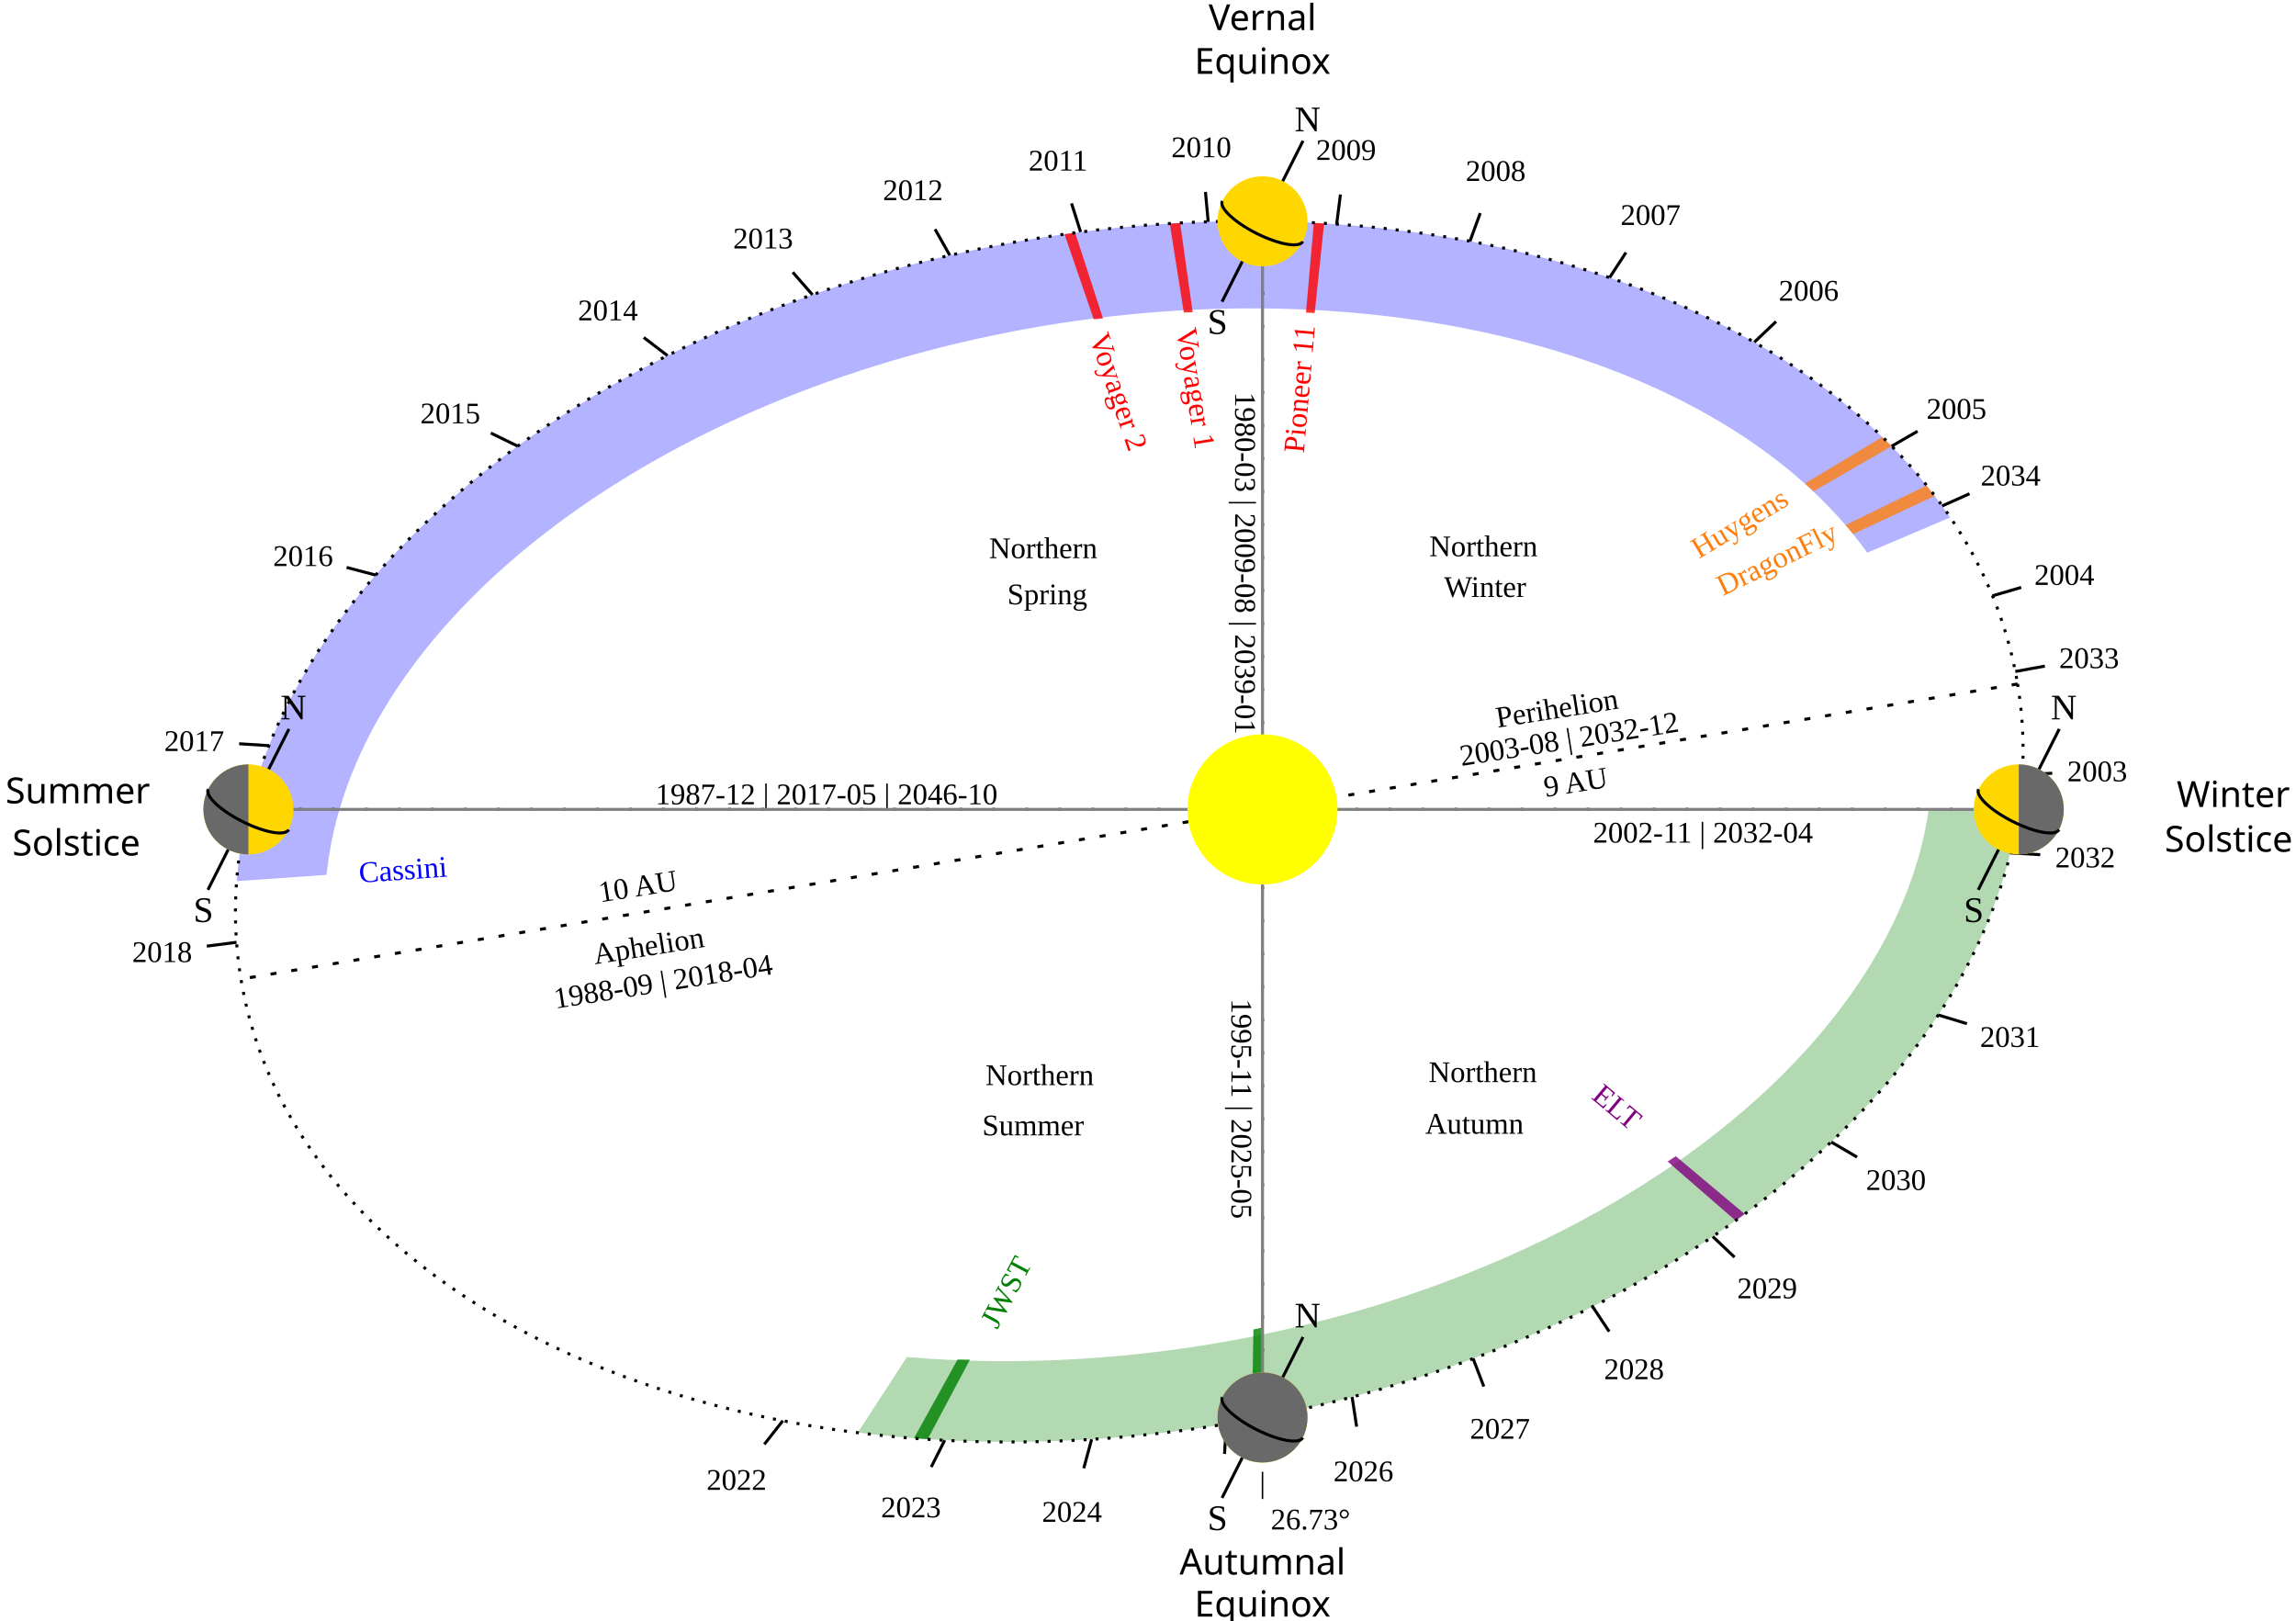
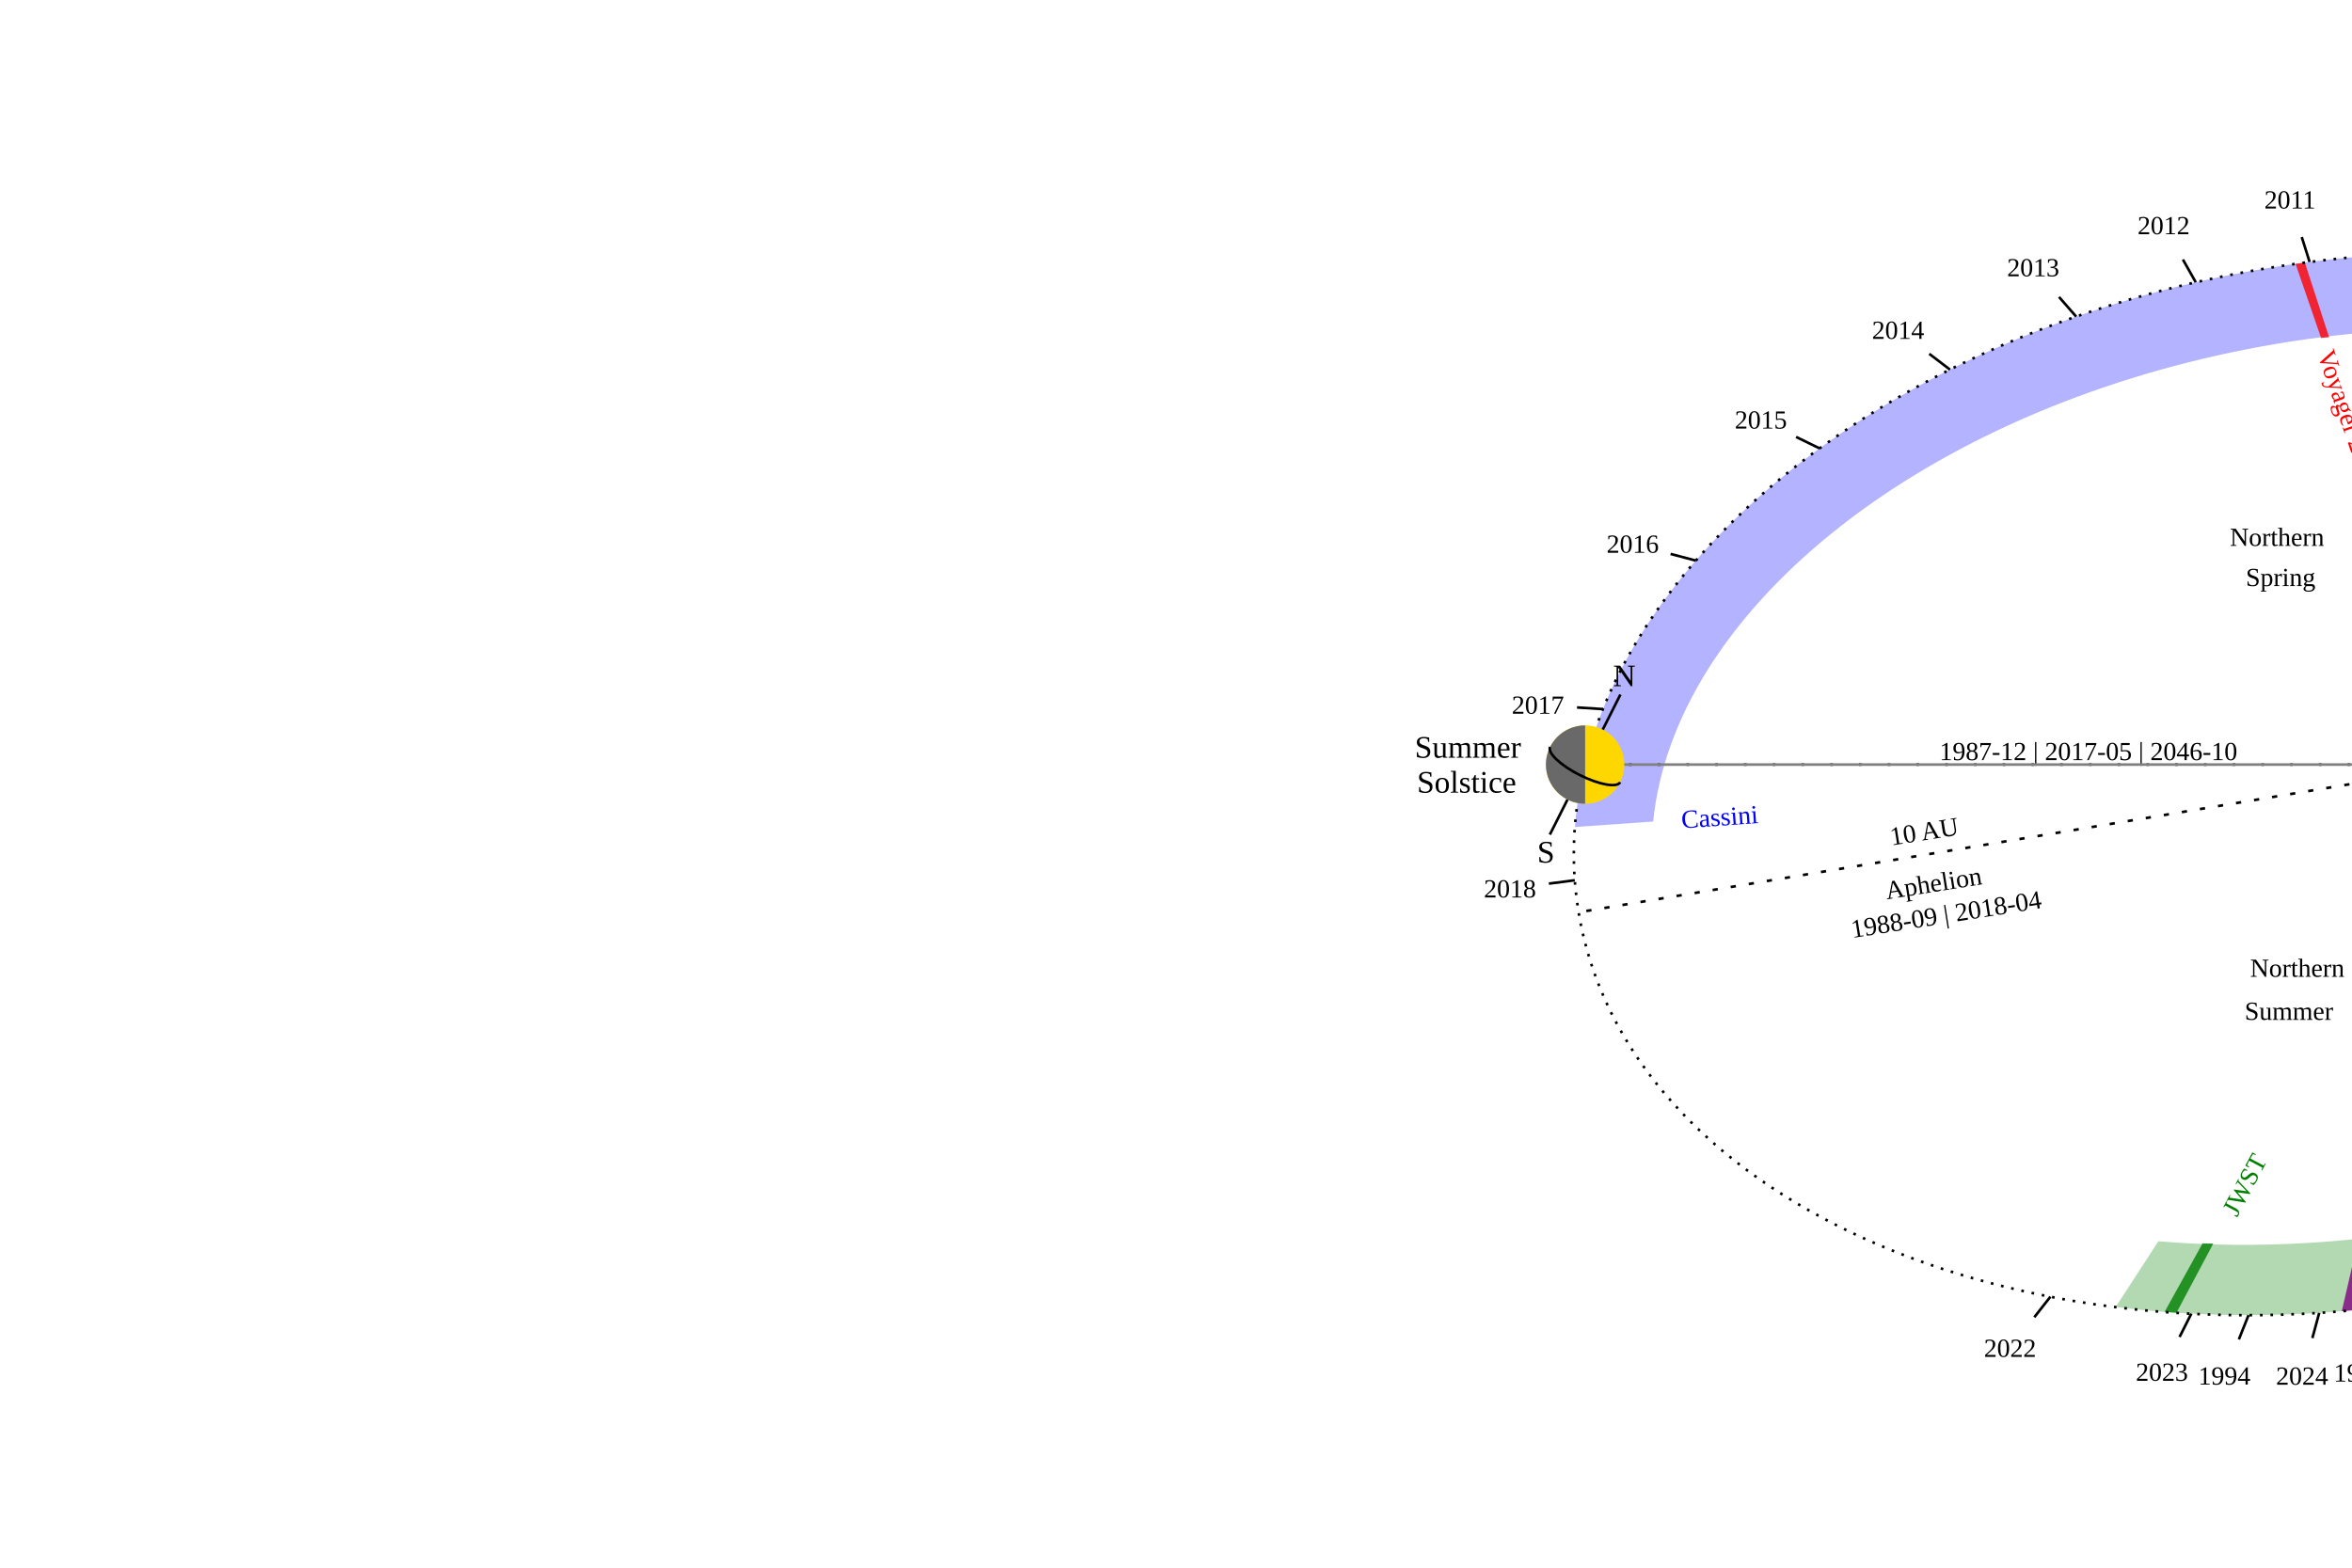
- <svg xmlns="http://www.w3.org/2000/svg" version="1.1" viewBox="0 0 764.92 539.77">
-   <path d="m673.73 258.07 9.989-0.457" fill="none" stroke="#000" stroke-width="1px" />
-   <text x="698.703" y="256.927" dominant-baseline="central" font-size="10px" text-anchor="middle">2003</text>
-   <path d="m663.77 198.5 9.598-2.808" fill="none" stroke="#000" stroke-width="1px" />
-   <text x="687.759" y="191.482" dominant-baseline="central" font-size="10px" text-anchor="middle">2004</text>
-   <path d="m630.17 148.67 8.66-5" fill="none" stroke="#000" stroke-width="1px" />
-   <text x="651.816" y="136.166" dominant-baseline="central" font-size="10px" text-anchor="middle">2005</text>
-   <path d="m584.45 114.01 7.25-6.887" fill="none" stroke="#000" stroke-width="1px" />
-   <text x="602.578" y="96.791" dominant-baseline="central" font-size="10px" text-anchor="middle">2006</text>
-   <path d="m536.23 92.501 5.465-8.374" fill="none" stroke="#000" stroke-width="1px" />
-   <text x="549.891" y="71.565" dominant-baseline="central" font-size="10px" text-anchor="middle">2007</text>
-   <path d="m489.72 80.386 3.43-9.393" fill="none" stroke="#000" stroke-width="1px" />
-   <text x="498.298" y="56.903" dominant-baseline="central" font-size="10px" text-anchor="middle">2008</text>
-   <path d="m445.31 74.719 1.257-9.921" fill="none" stroke="#000" stroke-width="1px" />
-   <text x="448.448" y="49.917" dominant-baseline="central" font-size="10px" text-anchor="middle">2009</text>
-   <path d="m402.52 73.908-0.92-9.958" fill="none" stroke="#000" stroke-width="1px" />
-   <text x="400.221" y="49.014" dominant-baseline="central" font-size="10px" text-anchor="middle">2010</text>
-   <path d="m360 77.295-3.005-9.538" fill="none" stroke="#000" stroke-width="1px" />
-   <text x="352.484" y="53.451" dominant-baseline="central" font-size="10px" text-anchor="middle">2011</text>
-   <path d="m316.43 85.071-4.915-8.709" fill="none" stroke="#000" stroke-width="1px" />
-   <text x="304.147" y="63.299" dominant-baseline="central" font-size="10px" text-anchor="middle">2012</text>
-   <path d="m270.69 98.217-6.583-7.528" fill="none" stroke="#000" stroke-width="1px" />
-   <text x="254.232" y="79.398" dominant-baseline="central" font-size="10px" text-anchor="middle">2013</text>
-   <path d="m222.41 118.5-7.952-6.064" fill="none" stroke="#000" stroke-width="1px" />
-   <text x="202.535" y="103.343" dominant-baseline="central" font-size="10px" text-anchor="middle">2014</text>
-   <path d="m172.49 148.64-8.988-4.384" fill="none" stroke="#000" stroke-width="1px" />
-   <text x="150.024" y="137.679" dominant-baseline="central" font-size="10px" text-anchor="middle">2015</text>
-   <path d="m125.15 191.59-9.668-2.554" fill="none" stroke="#000" stroke-width="1px" />
-   <text x="100.976" y="185.201" dominant-baseline="central" font-size="10px" text-anchor="middle">2016</text>
-   <path d="m89.654 248.42-9.979-0.64" fill="none" stroke="#000" stroke-width="1px" />
-   <text x="64.705" y="246.824" dominant-baseline="central" font-size="10px" text-anchor="middle">2017</text>
-   <path d="m78.816 313.92-9.917 1.284" fill="none" stroke="#000" stroke-width="1px" />
-   <text x="54.023" y="317.134" dominant-baseline="central" font-size="10px" text-anchor="middle">2018</text>
-   <path d="m260.81 473.3-6.173 7.867" fill="none" stroke="#000" stroke-width="1px" />
-   <text x="245.382" y="492.97" dominant-baseline="central" font-size="10px" text-anchor="middle">2022</text>
-   <path d="m314.74 479.8-4.499 8.931" fill="none" stroke="#000" stroke-width="1px" />
-   <text x="303.488" y="502.122" dominant-baseline="central" font-size="10px" text-anchor="middle">2023</text>
-   <path d="m363.68 479.5-2.619 9.651" fill="none" stroke="#000" stroke-width="1px" />
-   <text x="357.13" y="503.626" dominant-baseline="central" font-size="10px" text-anchor="middle">2024</text>
-   <path d="m408.55 474.39-0.588 9.983" fill="none" stroke="#000" stroke-width="1px" />
-   <text x="407.085" y="499.351" dominant-baseline="central" font-size="10px" text-anchor="middle" />
-   <path d="m450.46 465.4 1.507 9.886" fill="none" stroke="#000" stroke-width="1px" />
-   <text x="454.229" y="490.117" dominant-baseline="central" font-size="10px" text-anchor="middle">2026</text>
-   <path d="m490.76 452.59 3.58 9.337" fill="none" stroke="#000" stroke-width="1px" />
-   <text x="499.711" y="475.93" dominant-baseline="central" font-size="10px" text-anchor="middle">2027</text>
-   <path d="m530.57 435.28 5.531 8.331" fill="none" stroke="#000" stroke-width="1px" />
-   <text x="544.395" y="456.104" dominant-baseline="central" font-size="10px" text-anchor="middle">2028</text>
-   <path d="m570.61 411.95 7.255 6.882" fill="none" stroke="#000" stroke-width="1px" />
-   <text x="588.746" y="429.151" dominant-baseline="central" font-size="10px" text-anchor="middle">2029</text>
-   <path d="m610.07 380.45 8.632 5.048" fill="none" stroke="#000" stroke-width="1px" />
-   <text x="631.646" y="393.07" dominant-baseline="central" font-size="10px" text-anchor="middle">2030</text>
-   <path d="m645.72 338.13 9.567 2.91" fill="none" stroke="#000" stroke-width="1px" />
-   <text x="669.64" y="345.408" dominant-baseline="central" font-size="10px" text-anchor="middle">2031</text>
-   <path d="m669.74 284.15 9.983 0.581" fill="none" stroke="#000" stroke-width="1px" />
-   <text x="694.693" y="285.6" dominant-baseline="central" font-size="10px" text-anchor="middle">2032</text>
-   <path d="m671.41 223.71 9.836-1.802" fill="none" stroke="#000" stroke-width="1px" />
-   <text x="695.997" y="219.209" dominant-baseline="central" font-size="10px" text-anchor="middle">2033</text>
-   <path d="m647.02 168.56 9.131-4.077" fill="none" stroke="#000" stroke-width="1px" />
-   <text x="669.849" y="158.372" dominant-baseline="central" font-size="10px" text-anchor="middle">2034</text>
-   <path d="m649.7 172.41a200 300 80.57 0 0-570.83 121.14l29.927-2.093a170 270 80.57 0 1 513.28-107.33z" fill="#00f" opacity=".3" />
-   <text transform="rotate(-4)" x="113.706" y="298.336" dominant-baseline="central" fill="#0000ff" font-size="10px" text-anchor="middle">Cassini</text>
-   <path d="m285.79 477.26a200 300 80.57 0 0 386.77-207.61h-30a170 270 80.57 0 1-340.43 182.45z" fill="#008000" opacity=".3" />
-   <path d="m441.13 74.447a200 300 80.57 0 0-3.422-0.191l-2.615 29.886a170 270 80.57 0 1 2.901 0.141z" fill="#f00" opacity=".8" />
-   <text transform="rotate(-85)" x="-91.325" y="442.512" dominant-baseline="central" fill="#ff0000" font-size="10px" text-anchor="middle">Pioneer 11</text>
-   <path d="m393.16 74.3a200 300 80.57 0 0-3.455 0.195l4.693 29.631a170 270 80.57 0 1 2.937-0.118z" fill="#f00" opacity=".8" />
-   <text transform="rotate(81)" x="190.041" y="-373.25" dominant-baseline="central" fill="#ff0000" font-size="10px" text-anchor="middle">Voyager 1</text>
-   <path d="m358.19 77.531a200 300 80.57 0 0-3.562 0.485l9.767 28.366a170 270 80.57 0 1 3.065-0.319z" fill="#f00" opacity=".8" />
-   <text transform="rotate(71)" x="244.721" y="-309.905" dominant-baseline="central" fill="#ff0000" font-size="10px" text-anchor="middle">Voyager 2</text>
-   <g fill="#ff7f0e">
-     <path d="m630.17 148.67a200 300 80.57 0 0-3.096-3.066l-25.715 15.451a170 270 80.57 0 1 2.83 2.615z" opacity=".8" />
-     <text transform="rotate(-31)" x="407.014" y="447.768" dominant-baseline="central" font-size="10px" text-anchor="middle">Huygens</text>
-     <path d="m644.55 165.23a200 300 80.57 0 0-2.715-3.474l-26.964 13.151a170 270 80.57 0 1 2.489 3.001z" opacity=".8" />
-     <text transform="rotate(-26)" x="450.472" y="426.746" dominant-baseline="central" font-size="10px" text-anchor="middle">DragonFly</text>
+ <svg xmlns="http://www.w3.org/2000/svg" transform="translate(450)" version="1.1" viewBox="0 0 900 600">
+   <g transform="translate(450,300)">
+     <g id="ticks">
+       <path d="m-39.584 203.33-3.702 9.289" fill="none" stroke="#000" stroke-width="1px" />
+       <text x="-48.84" y="226.551" dominant-baseline="central" font-size="10" text-anchor="middle">1994</text>
+       <path d="m7.391 200.77-1.75 9.846" fill="none" stroke="#000" stroke-width="1px" />
+       <text x="3.015" y="225.387" dominant-baseline="central" font-size="10" text-anchor="middle">1995</text>
+       <path d="m131.88 168.64 4.451 8.955" fill="none" stroke="#000" stroke-width="1px" />
+       <text x="143.009" y="191.03" dominant-baseline="central" font-size="10" text-anchor="middle">1998</text>
+       <path d="m171.72 148.97 6.315 7.754" fill="none" stroke="#000" stroke-width="1px" />
+       <text x="187.506" y="168.353" dominant-baseline="central" font-size="10" text-anchor="middle">1999</text>
+       <path d="m211.64 122.45 7.899 6.132" fill="none" stroke="#000" stroke-width="1px" />
+       <text x="231.388" y="137.781" dominant-baseline="central" font-size="10" text-anchor="middle">2000</text>
+       <path d="m250.19 86.456 9.099 4.149" fill="none" stroke="#000" stroke-width="1px" />
+       <text x="272.932" y="96.827" dominant-baseline="central" font-size="10" text-anchor="middle">2001</text>
+       <path d="m282.03 38.906 9.816 1.911" fill="none" stroke="#000" stroke-width="1px" />
+       <text x="306.571" y="43.685" dominant-baseline="central" font-size="10" text-anchor="middle">2002</text>
+       <path d="m297.51-18.955 9.989-0.457" fill="none" stroke="#000" stroke-width="1px" />
+       <text x="322.484" y="-20.098" dominant-baseline="central" font-size="10" text-anchor="middle">2003</text>
+       <path d="m287.55-78.522 9.598-2.808" fill="none" stroke="#000" stroke-width="1px" />
+       <text x="311.54" y="-85.543" dominant-baseline="central" font-size="10" text-anchor="middle">2004</text>
+       <path d="m253.95-128.36 8.66-5" fill="none" stroke="#000" stroke-width="1px" />
+       <text x="275.597" y="-140.859" dominant-baseline="central" font-size="10" text-anchor="middle">2005</text>
+       <path d="m208.23-163.02 7.25-6.887" fill="none" stroke="#000" stroke-width="1px" />
+       <text x="226.359" y="-180.234" dominant-baseline="central" font-size="10" text-anchor="middle">2006</text>
+       <path d="m160.01-184.52 5.465-8.374" fill="none" stroke="#000" stroke-width="1px" />
+       <text x="173.672" y="-205.461" dominant-baseline="central" font-size="10" text-anchor="middle">2007</text>
+       <path d="m113.5-196.64 3.43-9.393" fill="none" stroke="#000" stroke-width="1px" />
+       <text x="122.079" y="-220.123" dominant-baseline="central" font-size="10" text-anchor="middle">2008</text>
+       <path d="m69.087-202.31 1.257-9.921" fill="none" stroke="#000" stroke-width="1px" />
+       <text x="72.229" y="-227.108" dominant-baseline="central" font-size="10" text-anchor="middle">2009</text>
+       <path d="m26.302-203.12-0.92-9.958" fill="none" stroke="#000" stroke-width="1px" />
+       <text x="24.002" y="-228.012" dominant-baseline="central" font-size="10" text-anchor="middle">2010</text>
+       <path d="m-16.221-199.73-3.005-9.538" fill="none" stroke="#000" stroke-width="1px" />
+       <text x="-23.735" y="-223.575" dominant-baseline="central" font-size="10" text-anchor="middle">2011</text>
+       <path d="m-59.785-191.96-4.915-8.709" fill="none" stroke="#000" stroke-width="1px" />
+       <text x="-72.072" y="-213.727" dominant-baseline="central" font-size="10" text-anchor="middle">2012</text>
+       <path d="m-105.53-178.81-6.583-7.528" fill="none" stroke="#000" stroke-width="1px" />
+       <text x="-121.987" y="-197.627" dominant-baseline="central" font-size="10" text-anchor="middle">2013</text>
+       <path d="m-153.81-158.52-7.952-6.064" fill="none" stroke="#000" stroke-width="1px" />
+       <text x="-173.684" y="-173.683" dominant-baseline="central" font-size="10" text-anchor="middle">2014</text>
+       <path d="m-203.73-128.39-8.988-4.384" fill="none" stroke="#000" stroke-width="1px" />
+       <text x="-226.195" y="-139.347" dominant-baseline="central" font-size="10" text-anchor="middle">2015</text>
+       <path d="m-251.07-85.438-9.668-2.554" fill="none" stroke="#000" stroke-width="1px" />
+       <text x="-275.244" y="-91.824" dominant-baseline="central" font-size="10" text-anchor="middle">2016</text>
+       <path d="m-286.57-28.601-9.979-0.64" fill="none" stroke="#000" stroke-width="1px" />
+       <text x="-311.514" y="-30.201" dominant-baseline="central" font-size="10" text-anchor="middle">2017</text>
+       <path d="m-297.4 36.897-9.917 1.284" fill="none" stroke="#000" stroke-width="1px" />
+       <text x="-322.196" y="40.108" dominant-baseline="central" font-size="10" text-anchor="middle">2018</text>
+       <path d="m-115.4 196.28-6.173 7.867" fill="none" stroke="#000" stroke-width="1px" />
+       <text x="-130.837" y="215.945" dominant-baseline="central" font-size="10" text-anchor="middle">2022</text>
+       <path d="m-61.483 202.77-4.499 8.931" fill="none" stroke="#000" stroke-width="1px" />
+       <text x="-72.731" y="225.096" dominant-baseline="central" font-size="10" text-anchor="middle">2023</text>
+       <path d="m-12.543 202.47-2.619 9.651" fill="none" stroke="#000" stroke-width="1px" />
+       <text x="-19.09" y="226.6" dominant-baseline="central" font-size="10" text-anchor="middle">2024</text>
+       <path d="m32.336 197.37-0.588 9.983" fill="none" stroke="#000" stroke-width="1px" />
+       <text x="30.866" y="222.326" dominant-baseline="central" font-size="10" text-anchor="middle" />
+       <path d="m74.241 188.38 1.507 9.886" fill="none" stroke="#000" stroke-width="1px" />
+       <text x="78.009" y="213.091" dominant-baseline="central" font-size="10" text-anchor="middle">2026</text>
+       <path d="m114.54 175.56 3.58 9.337" fill="none" stroke="#000" stroke-width="1px" />
+       <text x="123.492" y="198.904" dominant-baseline="central" font-size="10" text-anchor="middle">2027</text>
+       <path d="m154.35 158.25 5.531 8.331" fill="none" stroke="#000" stroke-width="1px" />
+       <text x="168.176" y="179.079" dominant-baseline="central" font-size="10" text-anchor="middle">2028</text>
+       <path d="m194.39 134.92 7.255 6.882" fill="none" stroke="#000" stroke-width="1px" />
+       <text x="212.527" y="152.126" dominant-baseline="central" font-size="10" text-anchor="middle">2029</text>
+       <path d="m233.85 103.42 8.632 5.048" fill="none" stroke="#000" stroke-width="1px" />
+       <text x="255.427" y="116.045" dominant-baseline="central" font-size="10" text-anchor="middle">2030</text>
+       <path d="m269.5 61.107 9.567 2.91" fill="none" stroke="#000" stroke-width="1px" />
+       <text x="293.421" y="68.383" dominant-baseline="central" font-size="10" text-anchor="middle">2031</text>
+       <path d="m293.52 7.122 9.983 0.581" fill="none" stroke="#000" stroke-width="1px" />
+       <text x="318.474" y="8.575" dominant-baseline="central" font-size="10" text-anchor="middle">2032</text>
+       <path d="m295.19-53.312 9.836-1.802" fill="none" stroke="#000" stroke-width="1px" />
+       <text x="319.778" y="-57.816" dominant-baseline="central" font-size="10" text-anchor="middle">2033</text>
+       <path d="m270.8-108.46 9.131-4.077" fill="none" stroke="#000" stroke-width="1px" />
+       <text x="293.63" y="-118.654" dominant-baseline="central" font-size="10" text-anchor="middle">2034</text>
+       <path d="m228.88-149.75 7.917-6.11" fill="none" stroke="#000" stroke-width="1px" />
+       <text x="248.669" y="-165.029" dominant-baseline="central" font-size="10" text-anchor="middle">2035</text>
+       <path d="m180.93-176.53 6.281-7.781" fill="none" stroke="#000" stroke-width="1px" />
+       <text x="196.636" y="-195.983" dominant-baseline="central" font-size="10" text-anchor="middle">2036</text>
+       <path d="m133.33-192.33 4.333-9.012" fill="none" stroke="#000" stroke-width="1px" />
+       <text x="144.16" y="-214.862" dominant-baseline="central" font-size="10" text-anchor="middle">2037</text>
+       <path d="m88.13-200.51 2.209-9.753" fill="none" stroke="#000" stroke-width="1px" />
+       <text x="93.652" y="-224.895" dominant-baseline="central" font-size="10" text-anchor="middle">2038</text>
+       <path d="m273.48-104.62a300 200-9.43 0 0-570.83 121.14l29.927-2.093a270 170-9.43 0 1 513.28-107.33z" fill="blue" opacity=".3" />
+       <text transform="rotate(-4 -241.98 12.652)" x="-241.979" y="12.652" dominant-baseline="central" fill="blue" font-size="10" text-anchor="middle">Cassini</text>
+       <path d="m-90.429 200.23a300 200-9.43 0 0 386.77-207.61l-30-5e-15a270 170-9.43 0 1-340.43 182.45z" fill="green" opacity=".3" />
+       <path d="m232.84-146.82a300 200-9.43 0 0-147.33-53.994l-6.237 29.344a270 170-9.43 0 1 129.46 42.495z" fill="orange" opacity=".3" />
+       <text transform="rotate(-78 73.97 -146.53)" x="73.97" y="-146.527" dominant-baseline="central" fill="orange" font-size="10" text-anchor="middle" />
+       <g fill="red">
+         <path d="m64.909-202.58a300 200-9.43 0 0-3.422-0.191l-2.615 29.886a270 170-9.43 0 1 2.901 0.141z" opacity=".8" />
+         <text transform="rotate(-85 56.65 -147.48)" x="56.65" y="-147.481" dominant-baseline="central" font-size="10" text-anchor="middle">Pioneer 11</text>
+         <path d="m16.937-202.73a300 200-9.43 0 0-3.455 0.195l4.693 29.631a270 170-9.43 0 1 2.937-0.118z" opacity=".8" />
+         <text transform="rotate(81 22.164 -147.71)" x="22.164" y="-147.714" dominant-baseline="central" font-size="10" text-anchor="middle">Voyager 1</text>
+         <path d="m-18.032-199.49a300 200-9.43 0 0-3.562 0.485l9.767 28.366a270 170-9.43 0 1 3.065-0.319z" opacity=".8" />
+         <text transform="rotate(71 -3.5248 -146.53)" x="-3.525" y="-146.533" dominant-baseline="central" font-size="10" text-anchor="middle">Voyager 2</text>
+       </g>
+       <g fill="purple">
+         <path d="m-3.91 201.85a300 200-9.43 0 0 3.903-0.338l6.237-29.344a270 170-9.43 0 1-3.392 0.452z" opacity=".8" />
+         <text transform="rotate(-78 11.532 147.22)" x="11.532" y="147.222" dominant-baseline="central" font-size="10" text-anchor="middle">HST</text>
+         <path d="m165.01 152.69a300 200-9.43 0 0 3.108-1.703l-18.47-23.64a270 170-9.43 0 1-2.693 1.384z" opacity=".8" />
+         <text transform="rotate(52 133.95 107.26)" x="133.95" y="107.256" dominant-baseline="central" font-size="10" text-anchor="middle">CFHT</text>
+         <path d="m280.14 42.738a300 200-9.43 0 0 1.927-3.911l-29.449-5.724a270 170-9.43 0 1-1.822 3.397z" opacity=".8" />
+         <text transform="rotate(11 227.59 28.237)" x="227.59" y="28.237" dominant-baseline="central" font-size="10" text-anchor="middle">Gemini</text>
+         <path d="m296.9-11.78a300 200-9.43 0 0 0.422-4.425l-29.982 1.047a270 170-9.43 0 1-0.436 3.901z" opacity=".8" />
+         <text transform="rotate(-2 241.85 -14.268)" x="241.853" y="-14.268" dominant-baseline="central" font-size="10" text-anchor="middle">VLT</text>
+         <path d="m284.5-85.388a300 200-9.43 0 0-1.972-3.981l-28.366 9.767a270 170-9.43 0 1 1.806 3.485z" opacity=".8" />
+         <text transform="rotate(-19 230.05 -71.3)" x="230.051" y="-71.3" dominant-baseline="central" font-size="10" text-anchor="middle">VLT</text>
+       </g>
+       <path d="m253.95-128.36a300 200-9.43 0 0-3.096-3.066l-25.715 15.451a270 170-9.43 0 1 2.83 2.615z" fill="blue" opacity=".8" />
+       <text transform="rotate(-31 203.28 -102.84)" x="203.278" y="-102.841" dominant-baseline="central" fill="blue" font-size="10" text-anchor="middle">Huygens</text>
+       <path d="m234.54-145.52a300 200-9.43 0 0-3.398-2.576l-23.959 18.054a270 170-9.43 0 1 3.087 2.155z" fill="orange" opacity=".8" />
+       <text transform="rotate(-37 186.82 -114.7)" x="186.816" y="-114.697" dominant-baseline="central" fill="orange" font-size="10" text-anchor="middle">Dragonfly</text>
+       <g fill="green">
+         <path d="m-71.728 202.11a300 200-9.43 0 0 4.562 0.325l14.084-26.488a270 170-9.43 0 1-4.101-0.075z" opacity=".8" />
+         <text transform="rotate(-62 -41.11 153.43)" x="-41.11" y="153.433" dominant-baseline="central" font-size="10" text-anchor="middle">JWST</text>
+         <path d="m202 129.63a300 200-9.43 0 0 3.042-2.205l-22.981-19.284a270 170-9.43 0 1-2.702 1.807z" opacity=".8" />
+         <text transform="rotate(40 162.53 91.753)" x="162.525" y="91.753" dominant-baseline="central" font-size="10" text-anchor="middle">ELT</text>
+         <path d="m234.77 102.54a300 200-9.43 0 0 2.872-2.795l-26.239-14.544a270 170-9.43 0 1-2.614 2.339z" opacity=".8" />
+         <text transform="rotate(29 189.1 72.841)" x="189.101" y="72.841" dominant-baseline="central" font-size="10" text-anchor="middle">GMT</text>
+       </g>
+       <g font-size="10" text-anchor="middle">
+         <text transform="rotate(-9 -163.73 18.182)" x="-163.734" y="18.182" dominant-baseline="central">10 AU</text>
+         <text transform="rotate(-9 -160.15 37.972)" x="-160.146" y="37.972" dominant-baseline="central">Aphelion</text>
+         <text transform="rotate(-9 -155.32 49.894)" x="-155.322" y="49.894" dominant-baseline="central">1988-09 | 2018-04</text>
+         <text transform="rotate(-9 148.71 -16.5)" x="148.712" y="-16.5" dominant-baseline="central">9 AU</text>
+         <text transform="rotate(-9 142.46 -41.139)" x="142.455" y="-41.139" dominant-baseline="central">Perihelion</text>
+         <text transform="rotate(-9 146.52 -30.952)" x="146.522" y="-30.952" dominant-baseline="central">2003-08 | 2032-12</text>
+       </g>
+       <g text-anchor="middle">
+         <text transform="rotate(0 44.392 -271.65)" x="44.392" y="-271.651" dominant-baseline="central" font-size="12">Vernal</text>
+         <text transform="rotate(0 44.392 -257.08)" x="44.392" y="-257.084" dominant-baseline="central" font-size="12">Equinox</text>
+         <text transform="rotate(90 38.657 -89.388)" x="38.657" y="-89.388" dominant-baseline="central" font-size="10">1980-03 | 2009-08 | 2039-01</text>
+         <text transform="rotate(0 -338.3 -14.053)" x="-338.299" y="-14.053" dominant-baseline="central" font-size="12">Summer</text>
+         <text transform="rotate(0 -338.79 -.68441)" x="-338.792" y="-0.684" dominant-baseline="central" font-size="12">Solstice</text>
+         <text transform="rotate(0 -100.87 -12.445)" x="-100.866" y="-12.445" dominant-baseline="central" font-size="10">1987-12 | 2017-05 | 2046-10</text>
+         <text transform="rotate(0 44.392 242.87)" x="44.392" y="242.869" dominant-baseline="central" font-size="12">Autumnal</text>
+         <text transform="rotate(0 44.392 256.88)" x="44.392" y="256.883" dominant-baseline="central" font-size="12">Equinox</text>
+         <text transform="rotate(90 37.416 92.389)" x="37.416" y="92.389" dominant-baseline="central" font-size="10">1995-11 | 2025-05</text>
+         <text transform="rotate(0 357.82 -12.844)" x="357.817" y="-12.844" dominant-baseline="central" font-size="12">Winter</text>
+         <text transform="rotate(0 356.26 -1.9292)" x="356.263" y="-1.929" dominant-baseline="central" font-size="12">Solstice</text>
+       </g>
+       <g font-size="10" text-anchor="middle">
+         <text transform="rotate(0 191.15 .31824)" x="191.148" y="0.318" dominant-baseline="central">2002-11 | 2032-04</text>
+         <text transform="rotate(0 117.99 -95.084)" x="117.99" y="-95.084" dominant-baseline="central">Northern</text>
+         <text transform="rotate(0 118.54 -81.524)" x="118.543" y="-81.524" dominant-baseline="central">Winter</text>
+         <text transform="rotate(0 -28.674 -94.449)" x="-28.674" y="-94.449" dominant-baseline="central">Northern</text>
+         <text transform="rotate(0 -27.308 -79.073)" x="-27.308" y="-79.073" dominant-baseline="central">Spring</text>
+         <text transform="rotate(0 -20.932 70.478)" x="-20.932" y="70.478" dominant-baseline="central">Northern</text>
+         <text transform="rotate(0 -24.138 86.951)" x="-24.138" y="86.951" dominant-baseline="central">Summer</text>
+         <text transform="rotate(0 110.44 71.339)" x="110.439" y="71.339" dominant-baseline="central">Northern</text>
+         <text transform="rotate(0 108.8 88.118)" x="108.801" y="88.118" dominant-baseline="central">Autumn</text>
+         <text transform="rotate(0 44.392 216.84)" x="44.392" y="216.844" dominant-baseline="central">|</text>
+         <text transform="rotate(0 64.384 221.14)" x="64.384" y="221.136" dominant-baseline="central">26.73°</text>
+       </g>
+     </g>
+     <line x1="44.392" x2="44.392" y1="195.21" y2="-203.3" stroke="#000" stroke-dasharray="1px, 10px" stroke-width="1px" />
+     <line x1="296.34" x2="-293.45" y1="-7.373" y2="-7.373" stroke="#000" stroke-dasharray="1px, 10px" stroke-width="1px" />
+     <g stroke="gray">
+       <path class="Titan" d="m44.392-7.373v-195.93" />
+       <path class="Titan" d="m44.392-7.373-337.85-2e-14" />
+       <path class="Titan" d="m44.392-7.373v202.58" />
+       <path class="Titan" d="m44.392-7.373 251.95 4.6e-14" />
+     </g>
+     <g id="orbit" transform="rotate(-9.43)" stroke="#000" stroke-width="1px">
+       <ellipse rx="300" ry="200" fill="none" stroke-dasharray="1px, 3px" />
+       <line x1="300" x2="-300" stroke-dasharray="2px, 5px" />
+     </g>
+     <circle id="Sun" cx="44.392" cy="-7.373" r="25" fill="#ff0" />
+     <g class="Titan" transform="translate(44.392 -203.3)">
+       <text x="15" y="-30" font-size="12" text-anchor="middle">N</text>
+       <text x="-15" y="37.5" font-size="12" text-anchor="middle">S</text>
+       <line transform="rotate(26.73)" y1="30" y2="-30" fill="none" stroke="#000" stroke-width="1px" />
+       <circle r="15" fill="gold" />
+       <path class="shadow" d="m0 15a15 15 0 1 1 0-30 15 15 0 0 0 0 30" fill="dimgray" />
+       <path transform="rotate(26.73)" d="m15 0a15 4.5 0 0 1-30 0" fill="none" stroke="#000" stroke-width="1px" />
+     </g>
+     <g class="Titan" transform="translate(-293.45 -7.3729)">
+       <text x="15" y="-30" font-size="12" text-anchor="middle">N</text>
+       <text x="-15" y="37.5" font-size="12" text-anchor="middle">S</text>
+       <line transform="rotate(26.73)" y1="30" y2="-30" fill="none" stroke="#000" stroke-width="1px" />
+       <circle r="15" fill="gold" />
+       <path class="shadow" d="m0 15a15 15 0 1 1 0-30 9.1849e-16 15 0 1 0 0 30" fill="dimgray" />
+       <path transform="rotate(26.73)" d="m15 0a15 4.5 0 0 1-30 0" fill="none" stroke="#000" stroke-width="1px" />
+     </g>
+     <g class="Titan" transform="translate(44.392 195.21)">
+       <text x="15" y="-30" font-size="12" text-anchor="middle">N</text>
+       <text x="-15" y="37.5" font-size="12" text-anchor="middle">S</text>
+       <line transform="rotate(26.73)" y1="30" y2="-30" fill="none" stroke="#000" stroke-width="1px" />
+       <circle r="15" fill="gold" />
+       <path class="shadow" d="m0 15a15 15 0 1 1 0-30 15 15 0 0 1 0 30" fill="dimgray" />
+       <path transform="rotate(26.73)" d="m15 0a15 4.5 0 0 1-30 0" fill="none" stroke="#000" stroke-width="1px" />
+     </g>
+     <g class="Titan" transform="translate(296.34 -7.3729)">
+       <text x="15" y="-30" font-size="12" text-anchor="middle">N</text>
+       <text x="-15" y="37.5" font-size="12" text-anchor="middle">S</text>
+       <line transform="rotate(26.73)" y1="30" y2="-30" fill="none" stroke="#000" stroke-width="1px" />
+       <circle r="15" fill="gold" />
+       <path class="shadow" d="m0 15a15 15 0 0 0 0-30 2.7555e-15 15 0 1 0 0 30" fill="dimgray" />
+       <path transform="rotate(26.73)" d="m15 0a15 4.5 0 0 1-30 0" fill="none" stroke="#000" stroke-width="1px" />
+     </g>
  </g>
-   <g fill="#008000">
-     <path d="m304.49 479.14a200 300 80.57 0 0 4.562 0.325l14.084-26.488a170 270 80.57 0 1-4.101-0.075z" opacity=".8" />
-     <text transform="rotate(-62)" x="-222.749" y="497.972" dominant-baseline="central" font-size="10px" text-anchor="middle">JWST</text>
-     <path d="m417.06 472.91a200 300 80.57 0 0 3.548-0.671v-30a170 270 80.57 0 1-3.024 0.675z" opacity=".8" />
-     <text transform="rotate(90)" x="416.735" y="-420.611" dominant-baseline="central" font-size="10px" text-anchor="middle" />
-   </g>
-   <path d="m578.22 406.66a200 300 80.57 0 0 3.042-2.205l-22.981-19.284a170 270 80.57 0 1-2.702 1.807z" fill="#800080" opacity=".8" />
-   <g font-size="10px" text-anchor="middle">
-     <text transform="rotate(40)" x="649.748" y="-63.798" dominant-baseline="central" fill="#800080">ELT</text>
-     <text transform="rotate(-9)" x="163.689" y="324.813" dominant-baseline="central">10 AU</text>
-     <text transform="rotate(-9)" x="164.137" y="344.921" dominant-baseline="central">Aphelion</text>
-     <text transform="rotate(-9)" x="167.036" y="357.451" dominant-baseline="central">1988-09 | 2018-04</text>
-     <text transform="rotate(-9)" x="477.713" y="339.436" dominant-baseline="central">9 AU</text>
-     <text transform="rotate(-9)" x="475.388" y="314.121" dominant-baseline="central">Perihelion</text>
-     <text transform="rotate(-9)" x="477.811" y="324.819" dominant-baseline="central">2003-08 | 2032-12</text>
-   </g>
-   <g text-anchor="middle">
-     <text x="420.611" y="5.375" dominant-baseline="central" font-family="Montserrat" font-size="12px">Vernal</text>
-     <text x="420.611" y="19.941" dominant-baseline="central" font-family="Montserrat" font-size="12px">Equinox</text>
-     <text transform="rotate(90)" x="187.638" y="-414.876" dominant-baseline="central" font-size="10px">1980-03 | 2009-08 | 2039-01</text>
-     <text x="25.92" y="262.973" dominant-baseline="central" font-size="12px">
-       <tspan font-family="Montserrat">Summer</tspan>
-     </text>
-     <text x="25.427" y="280.341" dominant-baseline="central" font-family="Montserrat" font-size="12px">Solstice</text>
-     <text x="275.353" y="264.58" dominant-baseline="central" font-size="10px">1987-12 | 2017-05 | 2046-10</text>
-     <text x="420.611" y="519.895" dominant-baseline="central" font-family="Montserrat" font-size="12px">Autumnal</text>
-     <text x="420.611" y="533.908" dominant-baseline="central" font-family="Montserrat" font-size="12px">Equinox</text>
-     <text transform="rotate(90)" x="369.414" y="-413.635" dominant-baseline="central" font-size="10px">1995-11 | 2025-05</text>
-     <text x="744.036" y="264.182" dominant-baseline="central" font-family="Montserrat" font-size="12px">Winter</text>
-     <text x="742.482" y="279.096" dominant-baseline="central" font-family="Montserrat" font-size="12px">Solstice</text>
-   </g>
-   <g font-size="10px" text-anchor="middle">
-     <text x="567.367" y="277.344" dominant-baseline="central">2002-11 | 2032-04</text>
-     <text x="494.209" y="181.941" dominant-baseline="central">Northern</text>
-     <text x="494.762" y="195.502" dominant-baseline="central">Winter</text>
-     <text x="347.545" y="182.576" dominant-baseline="central">Northern</text>
-     <text x="348.911" y="197.953" dominant-baseline="central">Spring</text>
-     <text x="346.379" y="358.119" dominant-baseline="central">Northern</text>
-     <text x="344.173" y="374.86" dominant-baseline="central">Summer</text>
-     <text x="493.996" y="357.11" dominant-baseline="central">Northern</text>
-     <text x="491.214" y="374.326" dominant-baseline="central">Autumn</text>
-     <text x="420.611" y="493.869" dominant-baseline="central">|</text>
-     <text x="436.603" y="506.161" dominant-baseline="central">26.73°</text>
-   </g>
-   <line x1="420.61" x2="420.61" y1="472.24" y2="73.723" stroke="#000" stroke-dasharray="1px, 10px" stroke-width="1px" />
-   <line x1="672.56" x2="82.764" y1="269.65" y2="269.65" stroke="#000" stroke-dasharray="1px, 10px" stroke-width="1px" />
-   <g stroke="#808080">
-     <path class="Titan" d="m420.61 269.65v-195.93" />
-     <path class="Titan" d="m420.61 269.65h-337.85" />
-     <path class="Titan" d="m420.61 269.65v202.58" />
-     <path class="Titan" d="m420.61 269.65h251.95" />
-   </g>
-   <ellipse transform="rotate(-9.43)" cx="325.75" cy="334.92" rx="300" ry="200" fill="none" stroke="#000" stroke-dasharray="1px, 3px" stroke-width="1px" />
-   <line x1="672.16" x2="80.273" y1="227.87" y2="326.18" stroke="#000" stroke-dasharray="2px, 5px" stroke-width="1px" />
-   <circle id="Sun" cx="420.61" cy="269.65" r="25" fill="#ff0" />
-   <text x="435.611" y="43.723" font-size="12px" text-anchor="middle">N</text>
-   <text x="405.611" y="111.223" font-size="12px" text-anchor="middle">S</text>
-   <line x1="407.12" x2="434.1" y1="100.52" y2="46.929" fill="none" stroke="#000" stroke-width="1px" />
-   <circle cx="420.61" cy="73.723" r="15" fill="#ffd700" />
-   <path class="shadow" d="m420.61 88.723a15 15 0 1 1 0-30 15 15 0 0 0 0 30" fill="#696969" />
-   <path d="m434.01 80.47a15 4.5 26.73 0 1-26.794-13.494" fill="none" stroke="#000" stroke-width="1px" />
-   <text x="97.764" y="239.653" font-size="12px" text-anchor="middle">N</text>
-   <text x="67.764" y="307.153" font-size="12px" text-anchor="middle">S</text>
-   <line x1="69.271" x2="96.258" y1="296.45" y2="242.86" fill="none" stroke="#000" stroke-width="1px" />
-   <circle cx="82.764" cy="269.65" r="15" fill="#ffd700" />
-   <path class="shadow" d="m82.764 284.65a15 15 0 1 1 0-30 0 0 0 0 0 0 30" fill="#696969" />
-   <path d="m96.162 276.4a15 4.5 26.73 0 1-26.794-13.494" fill="none" stroke="#000" stroke-width="1px" />
-   <text x="435.611" y="442.235" font-size="12px" text-anchor="middle">N</text>
-   <text x="405.611" y="509.735" font-size="12px" text-anchor="middle">S</text>
-   <line x1="407.12" x2="434.1" y1="499.03" y2="445.44" fill="none" stroke="#000" stroke-width="1px" />
-   <circle cx="420.61" cy="472.24" r="15" fill="#ffd700" />
-   <path class="shadow" d="m420.61 487.24a15 15 0 1 1 0-30 15 15 0 0 1 0 30" fill="#696969" />
-   <path d="m434.01 478.98a15 4.5 26.73 0 1-26.794-13.494" fill="none" stroke="#000" stroke-width="1px" />
-   <text x="687.556" y="239.653" font-size="12px" text-anchor="middle">N</text>
-   <text x="657.556" y="307.153" font-size="12px" text-anchor="middle">S</text>
-   <line x1="659.06" x2="686.05" y1="296.45" y2="242.86" fill="none" stroke="#000" stroke-width="1px" />
-   <circle cx="672.56" cy="269.65" r="15" fill="#ffd700" />
-   <path class="shadow" d="m672.56 284.65a15 15 0 0 0 0-30 0 0 0 0 0 0 30" fill="#696969" />
-   <path d="m685.95 276.4a15 4.5 26.73 0 1-26.794-13.494" fill="none" stroke="#000" stroke-width="1px" />
</svg>
